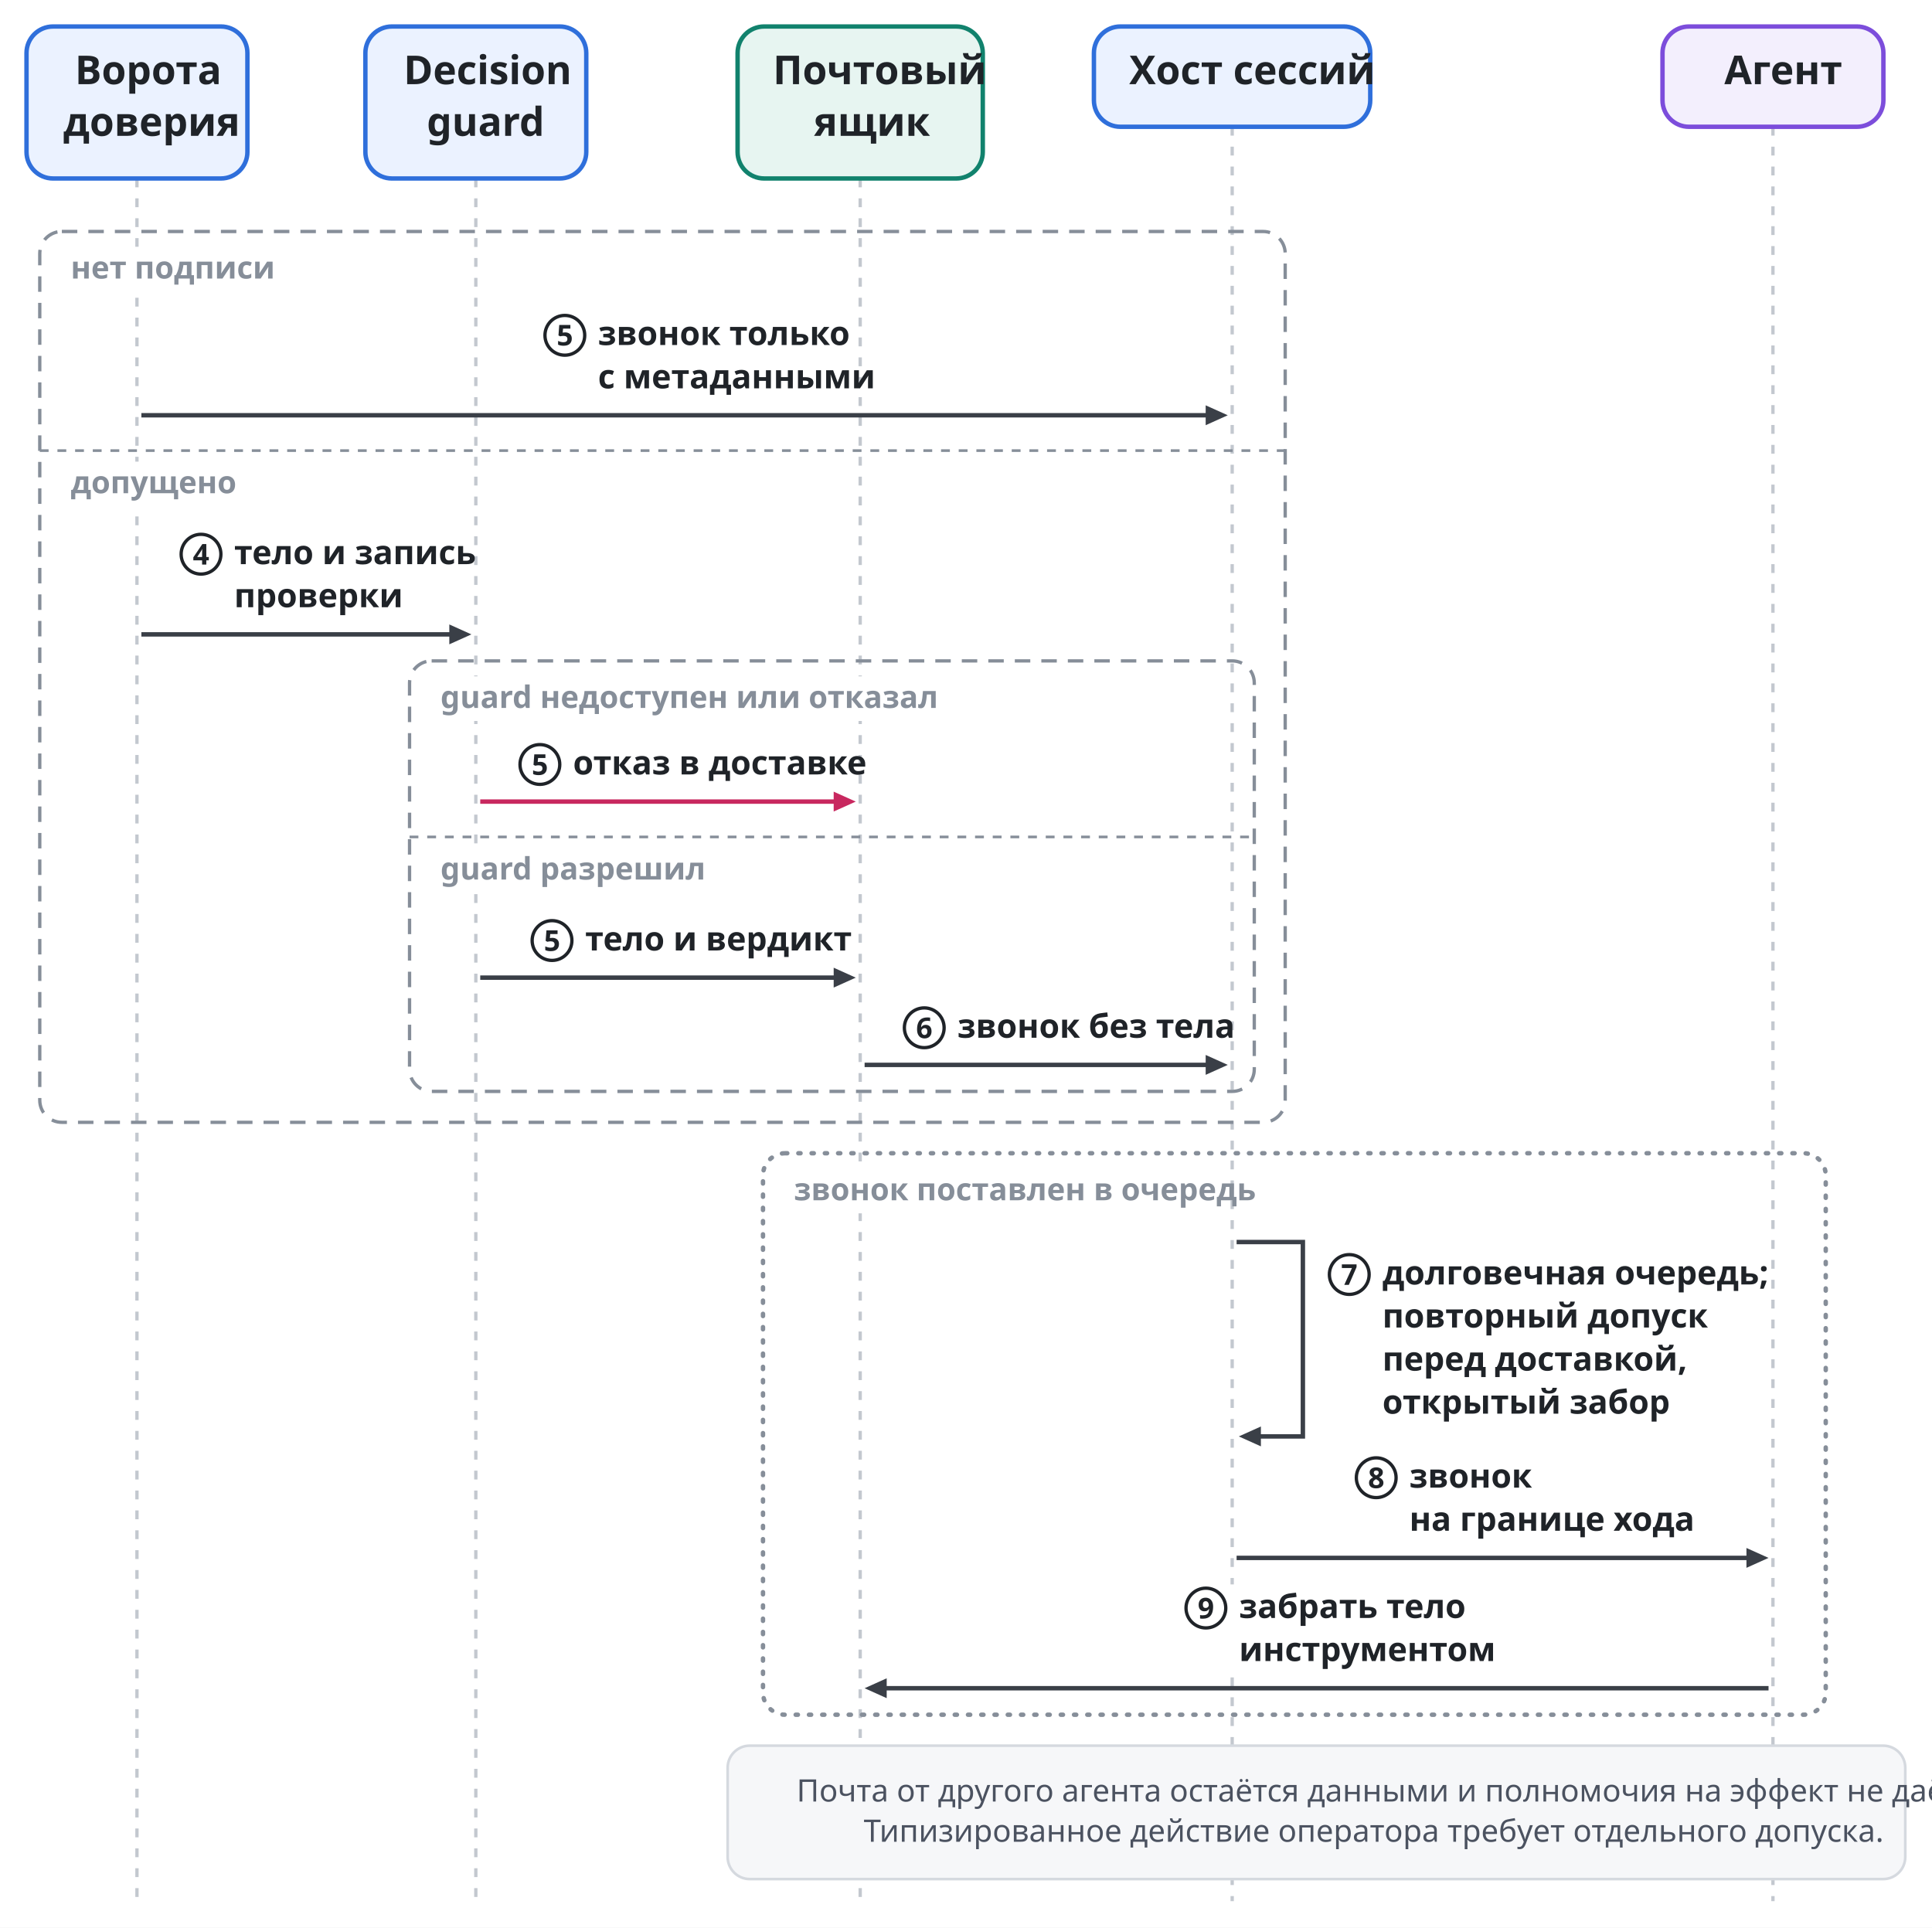
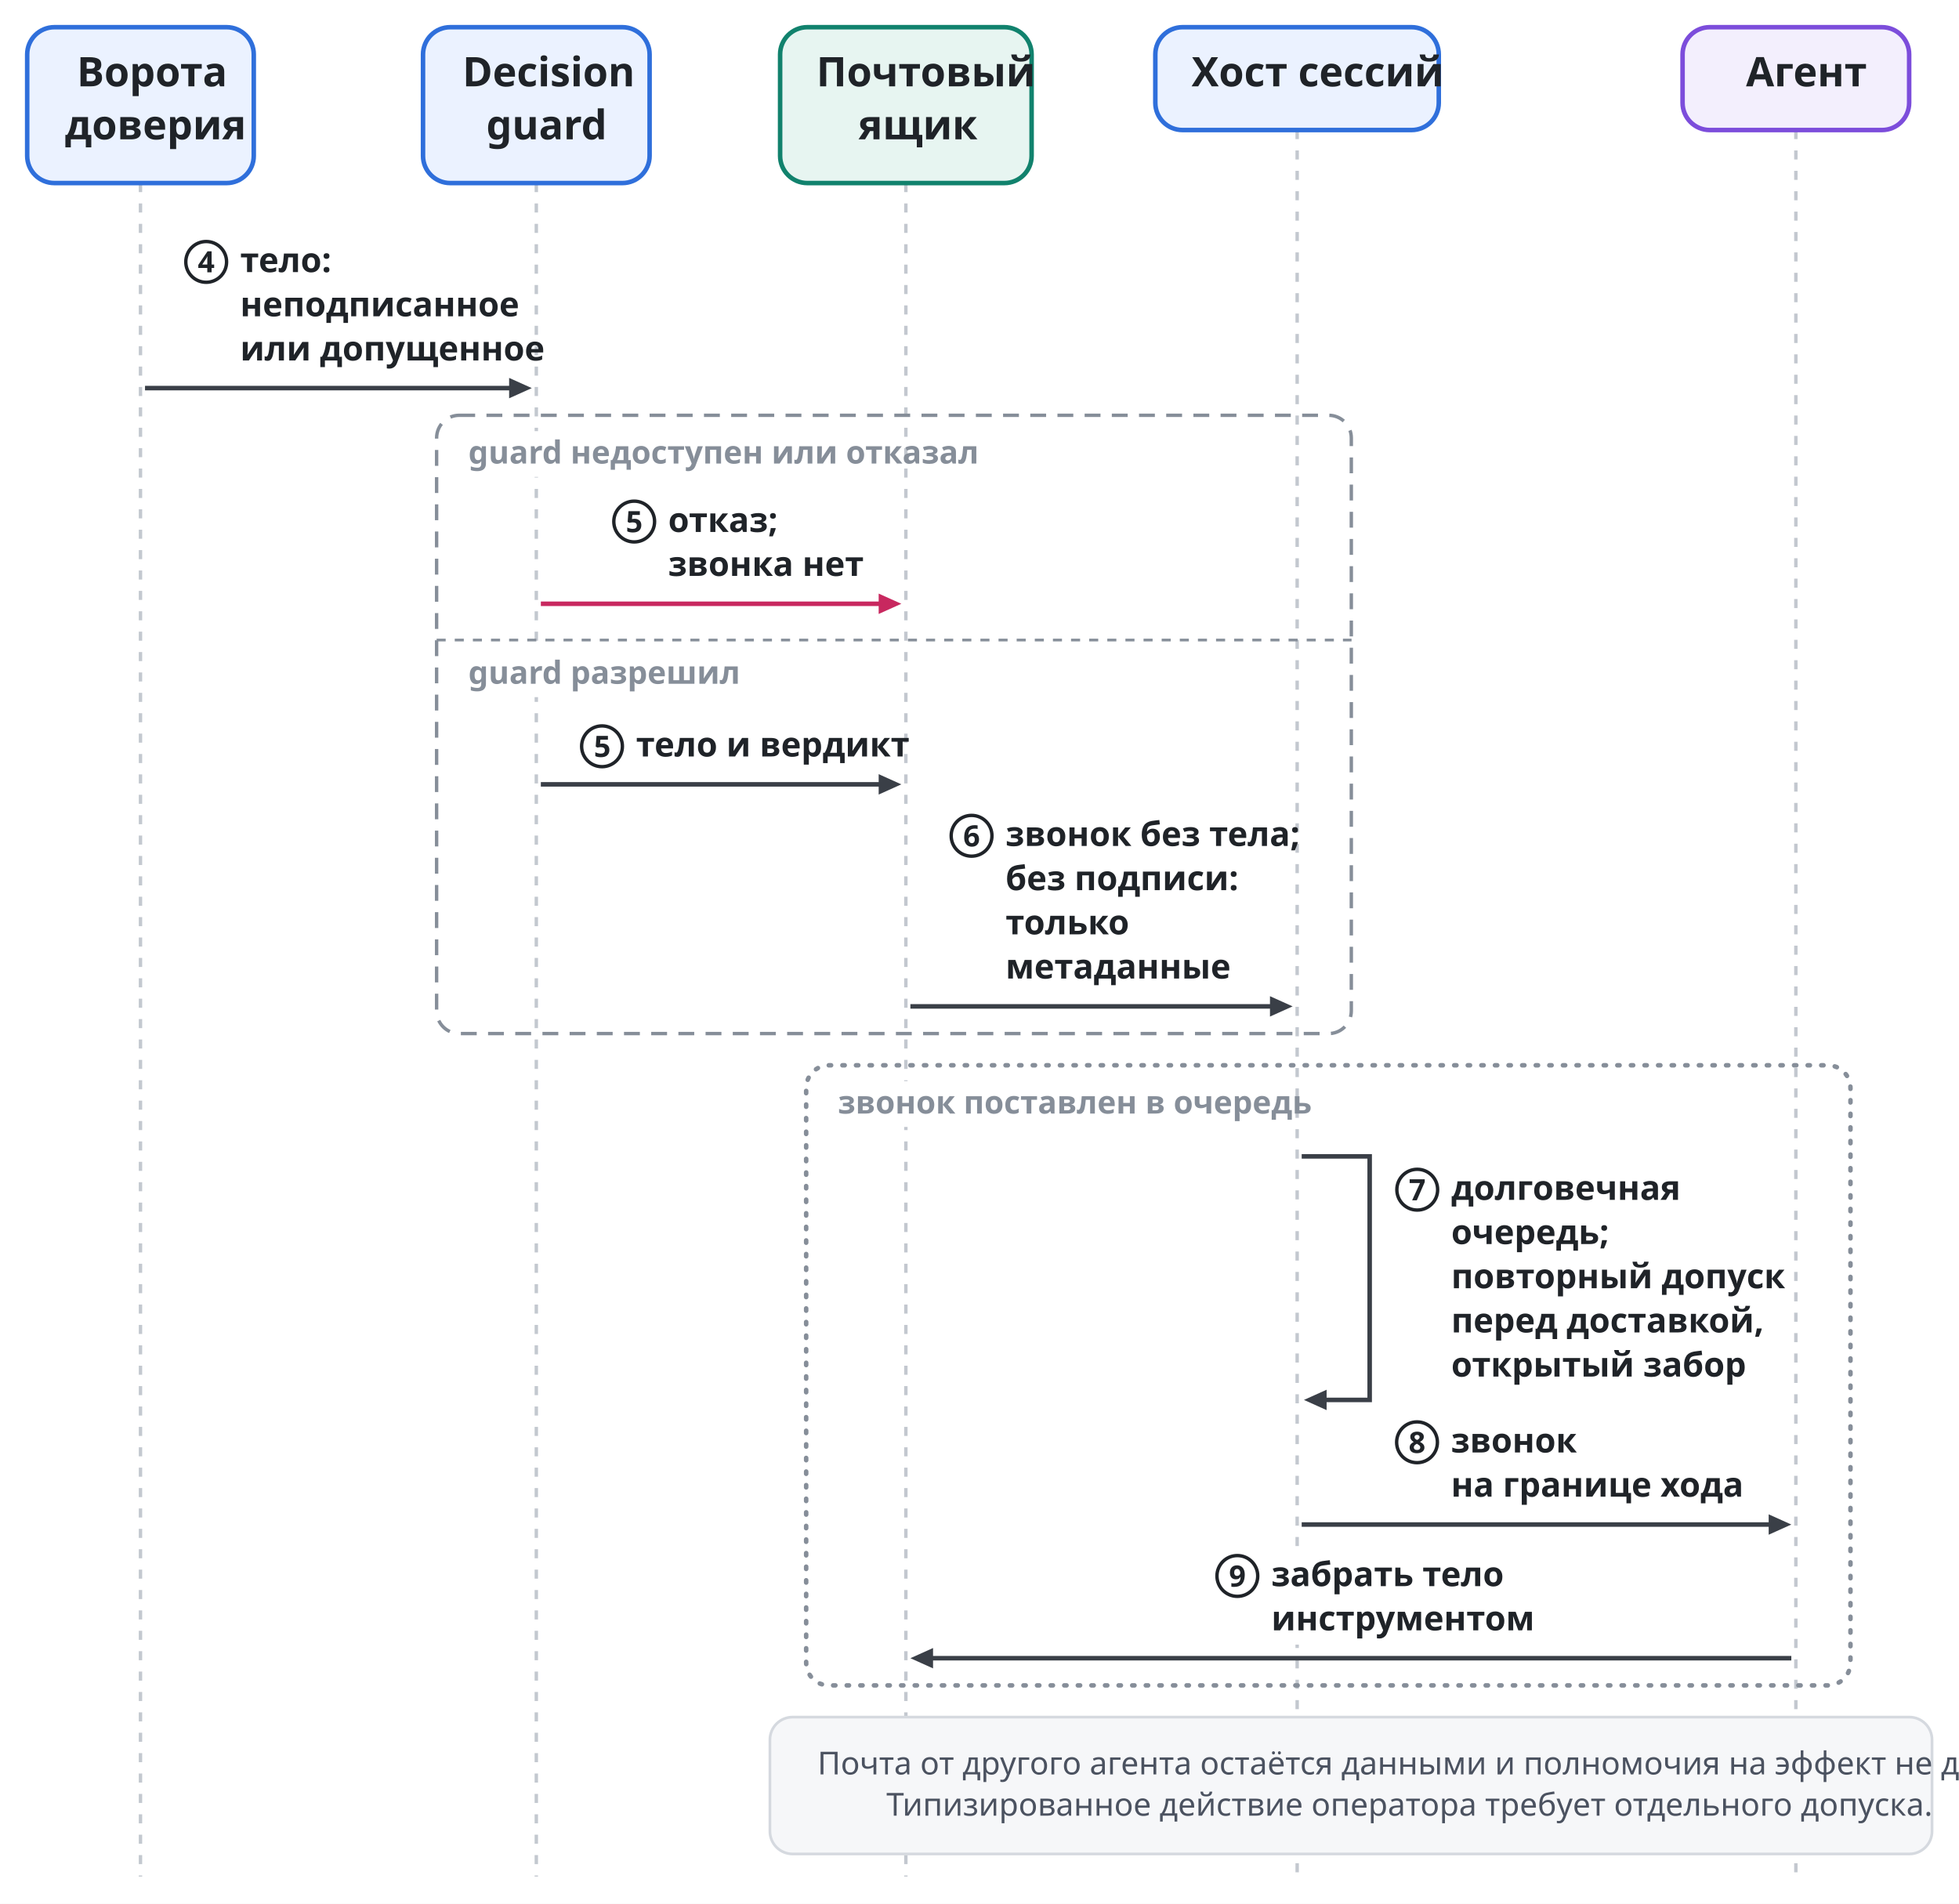
- <svg xmlns="http://www.w3.org/2000/svg" width="874.6" height="872.7" viewBox="0 0 874.6 872.7">
-   <rect width="874.6" height="872.7" fill="#ffffff" />
+ <svg xmlns="http://www.w3.org/2000/svg" width="864.6" height="840.3" viewBox="0 0 864.6 840.3">
+   <rect width="864.6" height="840.3" fill="#ffffff" />
  <g transform="translate(12 12)">
    <g transform="translate(50 0)">
-       <line x1="0" y1="68.8" x2="0" y2="848.7" stroke="#c3c8cf" stroke-width="1.5" stroke-dasharray="4 5" />
-       <line x1="153.4" y1="68.8" x2="153.4" y2="848.7" stroke="#c3c8cf" stroke-width="1.5" stroke-dasharray="4 5" />
-       <line x1="327.4" y1="68.8" x2="327.4" y2="848.7" stroke="#c3c8cf" stroke-width="1.5" stroke-dasharray="4 5" />
-       <line x1="495.8" y1="45.4" x2="495.8" y2="848.7" stroke="#c3c8cf" stroke-width="1.5" stroke-dasharray="4 5" />
-       <line x1="740.6" y1="45.4" x2="740.6" y2="848.7" stroke="#c3c8cf" stroke-width="1.5" stroke-dasharray="4 5" />
-       <rect x="-44" y="92.8" width="563.8" height="403.3" rx="10" fill="none" stroke="#868e99" stroke-width="1.5" stroke-dasharray="7 5" class="frame" data-kind="alt" />
-       <line x1="-44" y1="192" x2="519.8" y2="192" stroke="#868e99" stroke-width="1.2" stroke-dasharray="4 4" />
-       <rect x="283.4" y="510.1" width="481.1" height="254.2" rx="10" fill="none" stroke="#868e99" stroke-width="2" stroke-dasharray="1 5" stroke-linecap="round" class="frame" data-kind="opt" />
-       <rect x="123.4" y="287.2" width="382.4" height="194.9" rx="10" fill="none" stroke="#868e99" stroke-width="1.5" stroke-dasharray="7 5" class="frame" data-kind="alt" />
-       <line x1="123.4" y1="366.9" x2="505.8" y2="366.9" stroke="#868e99" stroke-width="1.2" stroke-dasharray="4 4" />
-       <rect x="-36" y="99.8" width="87.7" height="20.2" fill="#ffffff" class="plate" />
-       <text x="-30" y="114.1" font-size="14" fill="#868e99">
-         <tspan font-family="PT Sans, sans-serif" font-weight="bold">нет подписи</tspan>
-       </text>
-       <rect x="-36" y="197" width="74.7" height="20.2" fill="#ffffff" class="plate" />
-       <text x="-30" y="211.3" font-size="14" fill="#868e99">
-         <tspan font-family="PT Sans, sans-serif" font-weight="bold">допущено</tspan>
-       </text>
-       <rect x="291.4" y="517.1" width="186.1" height="20.2" fill="#ffffff" class="plate" />
-       <text x="297.4" y="531.4" font-size="14" fill="#868e99">
-         <tspan font-family="PT Sans, sans-serif" font-weight="bold">звонок поставлен в очередь</tspan>
-       </text>
-       <rect x="131.4" y="294.2" width="197.7" height="20.2" fill="#ffffff" class="plate" />
-       <text x="137.4" y="308.5" font-size="14" fill="#868e99">
+       <line x1="0" y1="68.8" x2="0" y2="816.3" stroke="#c3c8cf" stroke-width="1.5" stroke-dasharray="4 5" />
+       <line x1="174.7" y1="68.8" x2="174.7" y2="816.3" stroke="#c3c8cf" stroke-width="1.5" stroke-dasharray="4 5" />
+       <line x1="337.8" y1="68.8" x2="337.8" y2="816.3" stroke="#c3c8cf" stroke-width="1.5" stroke-dasharray="4 5" />
+       <line x1="510.5" y1="45.4" x2="510.5" y2="816.3" stroke="#c3c8cf" stroke-width="1.5" stroke-dasharray="4 5" />
+       <line x1="730.6" y1="45.4" x2="730.6" y2="816.3" stroke="#c3c8cf" stroke-width="1.5" stroke-dasharray="4 5" />
+       <rect x="130.7" y="171.3" width="403.7" height="272.9" rx="10" fill="none" stroke="#868e99" stroke-width="1.5" stroke-dasharray="7 5" class="frame" data-kind="alt" />
+       <line x1="130.7" y1="270.5" x2="534.5" y2="270.5" stroke="#868e99" stroke-width="1.2" stroke-dasharray="4 4" />
+       <rect x="293.8" y="458.2" width="460.9" height="273.7" rx="10" fill="none" stroke="#868e99" stroke-width="2" stroke-dasharray="1 5" stroke-linecap="round" class="frame" data-kind="opt" />
+       <rect x="138.7" y="178.3" width="197.7" height="20.2" fill="#ffffff" class="plate" />
+       <text x="144.7" y="192.6" font-size="14" fill="#868e99">
        <tspan font-family="PT Sans, sans-serif" font-weight="bold">guard недоступен или отказал</tspan>
      </text>
-       <rect x="131.4" y="371.9" width="110.6" height="20.2" fill="#ffffff" class="plate" />
-       <text x="137.4" y="386.2" font-size="14" fill="#868e99">
+       <rect x="138.7" y="275.5" width="110.6" height="20.2" fill="#ffffff" class="plate" />
+       <text x="144.7" y="289.8" font-size="14" fill="#868e99">
        <tspan font-family="PT Sans, sans-serif" font-weight="bold">guard разрешил</tspan>
+       </text>
+       <rect x="301.8" y="465.2" width="186.1" height="20.2" fill="#ffffff" class="plate" />
+       <text x="307.8" y="479.5" font-size="14" fill="#868e99">
+         <tspan font-family="PT Sans, sans-serif" font-weight="bold">звонок поставлен в очередь</tspan>
      </text>
      <rect x="-50" y="0" width="100" height="68.8" rx="12" fill="#ebf2ff" stroke="#2f6fdb" stroke-width="2" class="box" data-id="gate" />
      <text x="-28.1" y="26.1" font-size="18" fill="#1f2328">
        <tspan font-family="PT Sans, sans-serif" font-weight="bold">Ворота</tspan>
      </text>
      <text x="-33.4" y="49.5" font-size="18" fill="#1f2328">
        <tspan font-family="PT Sans, sans-serif" font-weight="bold">доверия</tspan>
      </text>
-       <rect x="103.4" y="0" width="100" height="68.8" rx="12" fill="#ebf2ff" stroke="#2f6fdb" stroke-width="2" class="box" data-id="guard" />
-       <text x="120.7" y="26.1" font-size="18" fill="#1f2328">
+       <rect x="124.7" y="0" width="100" height="68.8" rx="12" fill="#ebf2ff" stroke="#2f6fdb" stroke-width="2" class="box" data-id="guard" />
+       <text x="142.1" y="26.1" font-size="18" fill="#1f2328">
        <tspan font-family="PT Sans, sans-serif" font-weight="bold">Decision</tspan>
      </text>
-       <text x="131.2" y="49.5" font-size="18" fill="#1f2328">
+       <text x="152.6" y="49.5" font-size="18" fill="#1f2328">
        <tspan font-family="PT Sans, sans-serif" font-weight="bold">guard</tspan>
      </text>
-       <rect x="271.9" y="0" width="111" height="68.8" rx="12" fill="#e7f5f1" stroke="#11826d" stroke-width="2" class="box" data-id="mailbox" />
-       <text x="287.9" y="26.1" font-size="18" fill="#1f2328">
+       <rect x="282.3" y="0" width="111" height="68.8" rx="12" fill="#e7f5f1" stroke="#11826d" stroke-width="2" class="box" data-id="mailbox" />
+       <text x="298.3" y="26.1" font-size="18" fill="#1f2328">
        <tspan font-family="PT Sans, sans-serif" font-weight="bold">Почтовый</tspan>
      </text>
-       <text x="306.5" y="49.5" font-size="18" fill="#1f2328">
+       <text x="316.9" y="49.5" font-size="18" fill="#1f2328">
        <tspan font-family="PT Sans, sans-serif" font-weight="bold">ящик</tspan>
      </text>
-       <rect x="433.2" y="0" width="125.1" height="45.4" rx="12" fill="#ebf2ff" stroke="#2f6fdb" stroke-width="2" class="box" data-id="host" />
-       <text x="449.2" y="26.1" font-size="18" fill="#1f2328">
+       <rect x="447.9" y="0" width="125.1" height="45.4" rx="12" fill="#ebf2ff" stroke="#2f6fdb" stroke-width="2" class="box" data-id="host" />
+       <text x="463.9" y="26.1" font-size="18" fill="#1f2328">
        <tspan font-family="PT Sans, sans-serif" font-weight="bold">Хост сессий</tspan>
      </text>
-       <rect x="690.6" y="0" width="100" height="45.4" rx="12" fill="#f3effd" stroke="#7c4ddb" stroke-width="2" class="box" data-id="agent" />
-       <text x="718.6" y="26.1" font-size="18" fill="#1f2328">
+       <rect x="680.6" y="0" width="100" height="45.4" rx="12" fill="#f3effd" stroke="#7c4ddb" stroke-width="2" class="box" data-id="agent" />
+       <text x="708.6" y="26.1" font-size="18" fill="#1f2328">
        <tspan font-family="PT Sans, sans-serif" font-weight="bold">Агент</tspan>
      </text>
-       <path d="M 2 176 L 487.8 176" fill="none" stroke="#3a3f47" stroke-width="2" class="edge" data-from="gate" data-to="host" data-edge="m0" />
-       <polygon points="493.8,176 483.8,171.5 483.8,180.5" fill="#3a3f47" />
-       <rect x="180.7" y="129" width="134.4" height="41" fill="#ffffff" class="plate" />
+       <path d="M 2 159.3 L 166.7 159.3" fill="none" stroke="#3a3f47" stroke-width="2" class="edge" data-from="gate" data-to="guard" data-edge="m0" />
+       <polygon points="172.7,159.3 162.7,154.8 162.7,163.8" fill="#3a3f47" />
+       <rect x="16" y="92.8" width="142.7" height="60.5" fill="#ffffff" class="plate" />
      <g class="label" data-edge="m0">
-         <circle cx="193.7" cy="139.8" r="9" fill="#ffffff" stroke="#1f2328" stroke-width="1.5" class="step" />
-         <text x="190" y="144.4" font-size="13" fill="#1f2328">
+         <circle cx="29" cy="103.6" r="9" fill="#ffffff" stroke="#1f2328" stroke-width="1.5" class="step" />
+         <text x="25.3" y="108.2" font-size="13" fill="#1f2328">
+           <tspan font-family="PT Sans, sans-serif" font-weight="bold">4</tspan>
+         </text>
+         <text x="44" y="108.1" font-size="15" fill="#1f2328">
+           <tspan font-family="PT Sans, sans-serif" font-weight="bold">тело:</tspan>
+         </text>
+         <text x="44" y="127.6" font-size="15" fill="#1f2328">
+           <tspan font-family="PT Sans, sans-serif" font-weight="bold">неподписанное</tspan>
+         </text>
+         <text x="44" y="147.1" font-size="15" fill="#1f2328">
+           <tspan font-family="PT Sans, sans-serif" font-weight="bold">или допущенное</tspan>
+         </text>
+       </g>
+       <path d="M 176.7 254.5 L 329.8 254.5" fill="none" stroke="#c8285f" stroke-width="2" class="edge" data-from="guard" data-to="mailbox" data-edge="m1" />
+       <polygon points="335.8,254.5 325.8,250 325.8,259" fill="#c8285f" />
+       <rect x="204.9" y="207.5" width="102.7" height="41" fill="#ffffff" class="plate" />
+       <g class="label" data-edge="m1">
+         <circle cx="217.9" cy="218.2" r="9" fill="#ffffff" stroke="#1f2328" stroke-width="1.5" class="step" />
+         <text x="214.2" y="222.9" font-size="13" fill="#1f2328">
          <tspan font-family="PT Sans, sans-serif" font-weight="bold">5</tspan>
        </text>
-         <text x="208.7" y="144.2" font-size="15" fill="#1f2328">
-           <tspan font-family="PT Sans, sans-serif" font-weight="bold">звонок только</tspan>
+         <text x="232.9" y="222.8" font-size="15" fill="#1f2328">
+           <tspan font-family="PT Sans, sans-serif" font-weight="bold">отказ;</tspan>
        </text>
-         <text x="208.7" y="163.8" font-size="15" fill="#1f2328">
-           <tspan font-family="PT Sans, sans-serif" font-weight="bold">с метаданными</tspan>
+         <text x="232.9" y="242.2" font-size="15" fill="#1f2328">
+           <tspan font-family="PT Sans, sans-serif" font-weight="bold">звонка нет</tspan>
        </text>
      </g>
-       <path d="M 2 275.2 L 145.4 275.2" fill="none" stroke="#3a3f47" stroke-width="2" class="edge" data-from="gate" data-to="guard" data-edge="m1" />
-       <polygon points="151.4,275.2 141.4,270.7 141.4,279.7" fill="#3a3f47" />
-       <rect x="16" y="228.2" width="121.4" height="41" fill="#ffffff" class="plate" />
-       <g class="label" data-edge="m1">
-         <circle cx="29" cy="238.9" r="9" fill="#ffffff" stroke="#1f2328" stroke-width="1.5" class="step" />
-         <text x="25.3" y="243.6" font-size="13" fill="#1f2328">
-           <tspan font-family="PT Sans, sans-serif" font-weight="bold">4</tspan>
-         </text>
-         <text x="44" y="243.4" font-size="15" fill="#1f2328">
-           <tspan font-family="PT Sans, sans-serif" font-weight="bold">тело и запись</tspan>
-         </text>
-         <text x="44" y="262.9" font-size="15" fill="#1f2328">
-           <tspan font-family="PT Sans, sans-serif" font-weight="bold">проверки</tspan>
-         </text>
-       </g>
-       <path d="M 155.4 350.9 L 319.4 350.9" fill="none" stroke="#c8285f" stroke-width="2" class="edge" data-from="guard" data-to="mailbox" data-edge="m2" />
-       <polygon points="325.4,350.9 315.4,346.4 315.4,355.4" fill="#c8285f" />
-       <rect x="169.4" y="323.4" width="142.1" height="21.5" fill="#ffffff" class="plate" />
+       <path d="M 176.7 334.2 L 329.8 334.2" fill="none" stroke="#3a3f47" stroke-width="2" class="edge" data-from="guard" data-to="mailbox" data-edge="m2" />
+       <polygon points="335.8,334.2 325.8,329.7 325.8,338.7" fill="#3a3f47" />
+       <rect x="190.7" y="306.7" width="131" height="21.5" fill="#ffffff" class="plate" />
      <g class="label" data-edge="m2">
-         <circle cx="182.4" cy="334.1" r="9" fill="#ffffff" stroke="#1f2328" stroke-width="1.5" class="step" />
-         <text x="178.7" y="338.8" font-size="13" fill="#1f2328">
+         <circle cx="203.7" cy="317.4" r="9" fill="#ffffff" stroke="#1f2328" stroke-width="1.5" class="step" />
+         <text x="200.1" y="322.1" font-size="13" fill="#1f2328">
          <tspan font-family="PT Sans, sans-serif" font-weight="bold">5</tspan>
        </text>
-         <text x="197.4" y="338.6" font-size="15" fill="#1f2328">
-           <tspan font-family="PT Sans, sans-serif" font-weight="bold">отказ в доставке</tspan>
-         </text>
-       </g>
-       <path d="M 155.4 430.6 L 319.4 430.6" fill="none" stroke="#3a3f47" stroke-width="2" class="edge" data-from="guard" data-to="mailbox" data-edge="m3" />
-       <polygon points="325.4,430.6 315.4,426.1 315.4,435.1" fill="#3a3f47" />
-       <rect x="174.9" y="403.1" width="131" height="21.5" fill="#ffffff" class="plate" />
-       <g class="label" data-edge="m3">
-         <circle cx="187.9" cy="413.8" r="9" fill="#ffffff" stroke="#1f2328" stroke-width="1.5" class="step" />
-         <text x="184.2" y="418.5" font-size="13" fill="#1f2328">
-           <tspan font-family="PT Sans, sans-serif" font-weight="bold">5</tspan>
-         </text>
-         <text x="202.9" y="418.3" font-size="15" fill="#1f2328">
+         <text x="218.7" y="321.9" font-size="15" fill="#1f2328">
          <tspan font-family="PT Sans, sans-serif" font-weight="bold">тело и вердикт</tspan>
        </text>
      </g>
-       <path d="M 329.4 470.1 L 487.8 470.1" fill="none" stroke="#3a3f47" stroke-width="2" class="edge" data-from="mailbox" data-to="host" data-edge="m4" />
-       <polygon points="493.8,470.1 483.8,465.6 483.8,474.6" fill="#3a3f47" />
-       <rect x="343.4" y="442.6" width="136.4" height="21.5" fill="#ffffff" class="plate" />
-       <g class="label" data-edge="m4">
-         <circle cx="356.4" cy="453.3" r="9" fill="#ffffff" stroke="#1f2328" stroke-width="1.5" class="step" />
-         <text x="352.7" y="458" font-size="13" fill="#1f2328">
+       <path d="M 339.8 432.2 L 502.5 432.2" fill="none" stroke="#3a3f47" stroke-width="2" class="edge" data-from="mailbox" data-to="host" data-edge="m3" />
+       <polygon points="508.5,432.2 498.5,427.7 498.5,436.7" fill="#3a3f47" />
+       <rect x="353.8" y="346.2" width="140.7" height="80" fill="#ffffff" class="plate" />
+       <g class="label" data-edge="m3">
+         <circle cx="366.8" cy="356.9" r="9" fill="#ffffff" stroke="#1f2328" stroke-width="1.5" class="step" />
+         <text x="363.1" y="361.6" font-size="13" fill="#1f2328">
          <tspan font-family="PT Sans, sans-serif" font-weight="bold">6</tspan>
        </text>
-         <text x="371.4" y="457.8" font-size="15" fill="#1f2328">
-           <tspan font-family="PT Sans, sans-serif" font-weight="bold">звонок без тела</tspan>
+         <text x="381.8" y="361.4" font-size="15" fill="#1f2328">
+           <tspan font-family="PT Sans, sans-serif" font-weight="bold">звонок без тела;</tspan>
+         </text>
+         <text x="381.8" y="380.9" font-size="15" fill="#1f2328">
+           <tspan font-family="PT Sans, sans-serif" font-weight="bold">без подписи:</tspan>
+         </text>
+         <text x="381.8" y="400.4" font-size="15" fill="#1f2328">
+           <tspan font-family="PT Sans, sans-serif" font-weight="bold">только</tspan>
+         </text>
+         <text x="381.8" y="419.9" font-size="15" fill="#1f2328">
+           <tspan font-family="PT Sans, sans-serif" font-weight="bold">метаданные</tspan>
        </text>
      </g>
-       <path d="M 497.8 550.3 L 527.8 550.3 L 527.8 638.3 L 504.8 638.3" fill="none" stroke="#3a3f47" stroke-width="2" class="edge" data-from="host" data-to="host" data-edge="m5" />
-       <polygon points="498.8,638.3 508.8,642.8 508.8,633.8" fill="#3a3f47" />
-       <rect x="535.8" y="554.3" width="178.8" height="80" fill="#ffffff" class="plate" />
-       <g class="label" data-edge="m5">
-         <circle cx="548.8" cy="565" r="9" fill="#ffffff" stroke="#1f2328" stroke-width="1.5" class="step" />
-         <text x="545.1" y="569.7" font-size="13" fill="#1f2328">
+       <path d="M 512.5 498.4 L 542.5 498.4 L 542.5 605.9 L 519.5 605.9" fill="none" stroke="#3a3f47" stroke-width="2" class="edge" data-from="host" data-to="host" data-edge="m4" />
+       <polygon points="513.5,605.9 523.5,610.4 523.5,601.4" fill="#3a3f47" />
+       <rect x="550.5" y="502.4" width="154.2" height="99.5" fill="#ffffff" class="plate" />
+       <g class="label" data-edge="m4">
+         <circle cx="563.5" cy="513.1" r="9" fill="#ffffff" stroke="#1f2328" stroke-width="1.5" class="step" />
+         <text x="559.8" y="517.8" font-size="13" fill="#1f2328">
          <tspan font-family="PT Sans, sans-serif" font-weight="bold">7</tspan>
        </text>
-         <text x="563.8" y="569.5" font-size="15" fill="#1f2328">
-           <tspan font-family="PT Sans, sans-serif" font-weight="bold">долговечная очередь;</tspan>
+         <text x="578.5" y="517.6" font-size="15" fill="#1f2328">
+           <tspan font-family="PT Sans, sans-serif" font-weight="bold">долговечная</tspan>
        </text>
-         <text x="563.8" y="589" font-size="15" fill="#1f2328">
+         <text x="578.5" y="537.1" font-size="15" fill="#1f2328">
+           <tspan font-family="PT Sans, sans-serif" font-weight="bold">очередь;</tspan>
+         </text>
+         <text x="578.5" y="556.6" font-size="15" fill="#1f2328">
          <tspan font-family="PT Sans, sans-serif" font-weight="bold">повторный допуск</tspan>
        </text>
-         <text x="563.8" y="608.5" font-size="15" fill="#1f2328">
+         <text x="578.5" y="576.1" font-size="15" fill="#1f2328">
          <tspan font-family="PT Sans, sans-serif" font-weight="bold">перед доставкой,</tspan>
        </text>
-         <text x="563.8" y="628" font-size="15" fill="#1f2328">
+         <text x="578.5" y="595.6" font-size="15" fill="#1f2328">
          <tspan font-family="PT Sans, sans-serif" font-weight="bold">открытый забор</tspan>
        </text>
      </g>
-       <path d="M 497.8 693.3 L 732.6 693.3" fill="none" stroke="#3a3f47" stroke-width="2" class="edge" data-from="host" data-to="agent" data-edge="m6" />
-       <polygon points="738.6,693.3 728.6,688.8 728.6,697.8" fill="#3a3f47" />
-       <rect x="548" y="646.3" width="140.4" height="41" fill="#ffffff" class="plate" />
-       <g class="label" data-edge="m6">
-         <circle cx="561" cy="657" r="9" fill="#ffffff" stroke="#1f2328" stroke-width="1.5" class="step" />
-         <text x="557.3" y="661.7" font-size="13" fill="#1f2328">
+       <path d="M 512.5 660.9 L 722.6 660.9" fill="none" stroke="#3a3f47" stroke-width="2" class="edge" data-from="host" data-to="agent" data-edge="m5" />
+       <polygon points="728.6,660.9 718.6,656.4 718.6,665.4" fill="#3a3f47" />
+       <rect x="550.4" y="613.9" width="140.4" height="41" fill="#ffffff" class="plate" />
+       <g class="label" data-edge="m5">
+         <circle cx="563.4" cy="624.6" r="9" fill="#ffffff" stroke="#1f2328" stroke-width="1.5" class="step" />
+         <text x="559.7" y="629.3" font-size="13" fill="#1f2328">
          <tspan font-family="PT Sans, sans-serif" font-weight="bold">8</tspan>
        </text>
-         <text x="576" y="661.5" font-size="15" fill="#1f2328">
+         <text x="578.4" y="629.1" font-size="15" fill="#1f2328">
          <tspan font-family="PT Sans, sans-serif" font-weight="bold">звонок</tspan>
        </text>
-         <text x="576" y="681" font-size="15" fill="#1f2328">
+         <text x="578.4" y="648.6" font-size="15" fill="#1f2328">
          <tspan font-family="PT Sans, sans-serif" font-weight="bold">на границе хода</tspan>
        </text>
      </g>
-       <path d="M 738.6 752.3 L 335.4 752.3" fill="none" stroke="#3a3f47" stroke-width="2" class="edge" data-from="agent" data-to="mailbox" data-edge="m7" />
-       <polygon points="329.4,752.3 339.4,756.8 339.4,747.8" fill="#3a3f47" />
-       <rect x="470.9" y="705.3" width="126.2" height="41" fill="#ffffff" class="plate" />
-       <g class="label" data-edge="m7">
-         <circle cx="483.9" cy="716" r="9" fill="#ffffff" stroke="#1f2328" stroke-width="1.5" class="step" />
-         <text x="480.2" y="720.7" font-size="13" fill="#1f2328">
+       <path d="M 728.6 719.9 L 345.8 719.9" fill="none" stroke="#3a3f47" stroke-width="2" class="edge" data-from="agent" data-to="mailbox" data-edge="m6" />
+       <polygon points="339.8,719.9 349.8,724.4 349.8,715.4" fill="#3a3f47" />
+       <rect x="471.1" y="672.9" width="126.2" height="41" fill="#ffffff" class="plate" />
+       <g class="label" data-edge="m6">
+         <circle cx="484.1" cy="683.6" r="9" fill="#ffffff" stroke="#1f2328" stroke-width="1.5" class="step" />
+         <text x="480.4" y="688.3" font-size="13" fill="#1f2328">
          <tspan font-family="PT Sans, sans-serif" font-weight="bold">9</tspan>
        </text>
-         <text x="498.9" y="720.5" font-size="15" fill="#1f2328">
+         <text x="499.1" y="688.1" font-size="15" fill="#1f2328">
          <tspan font-family="PT Sans, sans-serif" font-weight="bold">забрать тело</tspan>
        </text>
-         <text x="498.9" y="740" font-size="15" fill="#1f2328">
+         <text x="499.1" y="707.6" font-size="15" fill="#1f2328">
          <tspan font-family="PT Sans, sans-serif" font-weight="bold">инструментом</tspan>
        </text>
      </g>
-       <rect x="267.4" y="778.3" width="533.1" height="60.4" rx="10" fill="#f6f7f9" stroke="#d5d9df" stroke-width="1.2" class="note" />
-       <text x="298.6" y="803.6" font-size="14" fill="#4b5260">
+       <rect x="277.8" y="745.9" width="512.9" height="60.4" rx="10" fill="#f6f7f9" stroke="#d5d9df" stroke-width="1.2" class="note" />
+       <text x="298.8" y="771.2" font-size="14" fill="#4b5260">
        <tspan font-family="PT Sans, sans-serif">Почта от другого агента остаётся данными и полномочия на эффект не даёт.</tspan>
      </text>
-       <text x="329" y="821.8" font-size="14" fill="#4b5260">
+       <text x="329.2" y="789.4" font-size="14" fill="#4b5260">
        <tspan font-family="PT Sans, sans-serif">Типизированное действие оператора требует отдельного допуска.</tspan>
      </text>
    </g>
  </g>
</svg>
